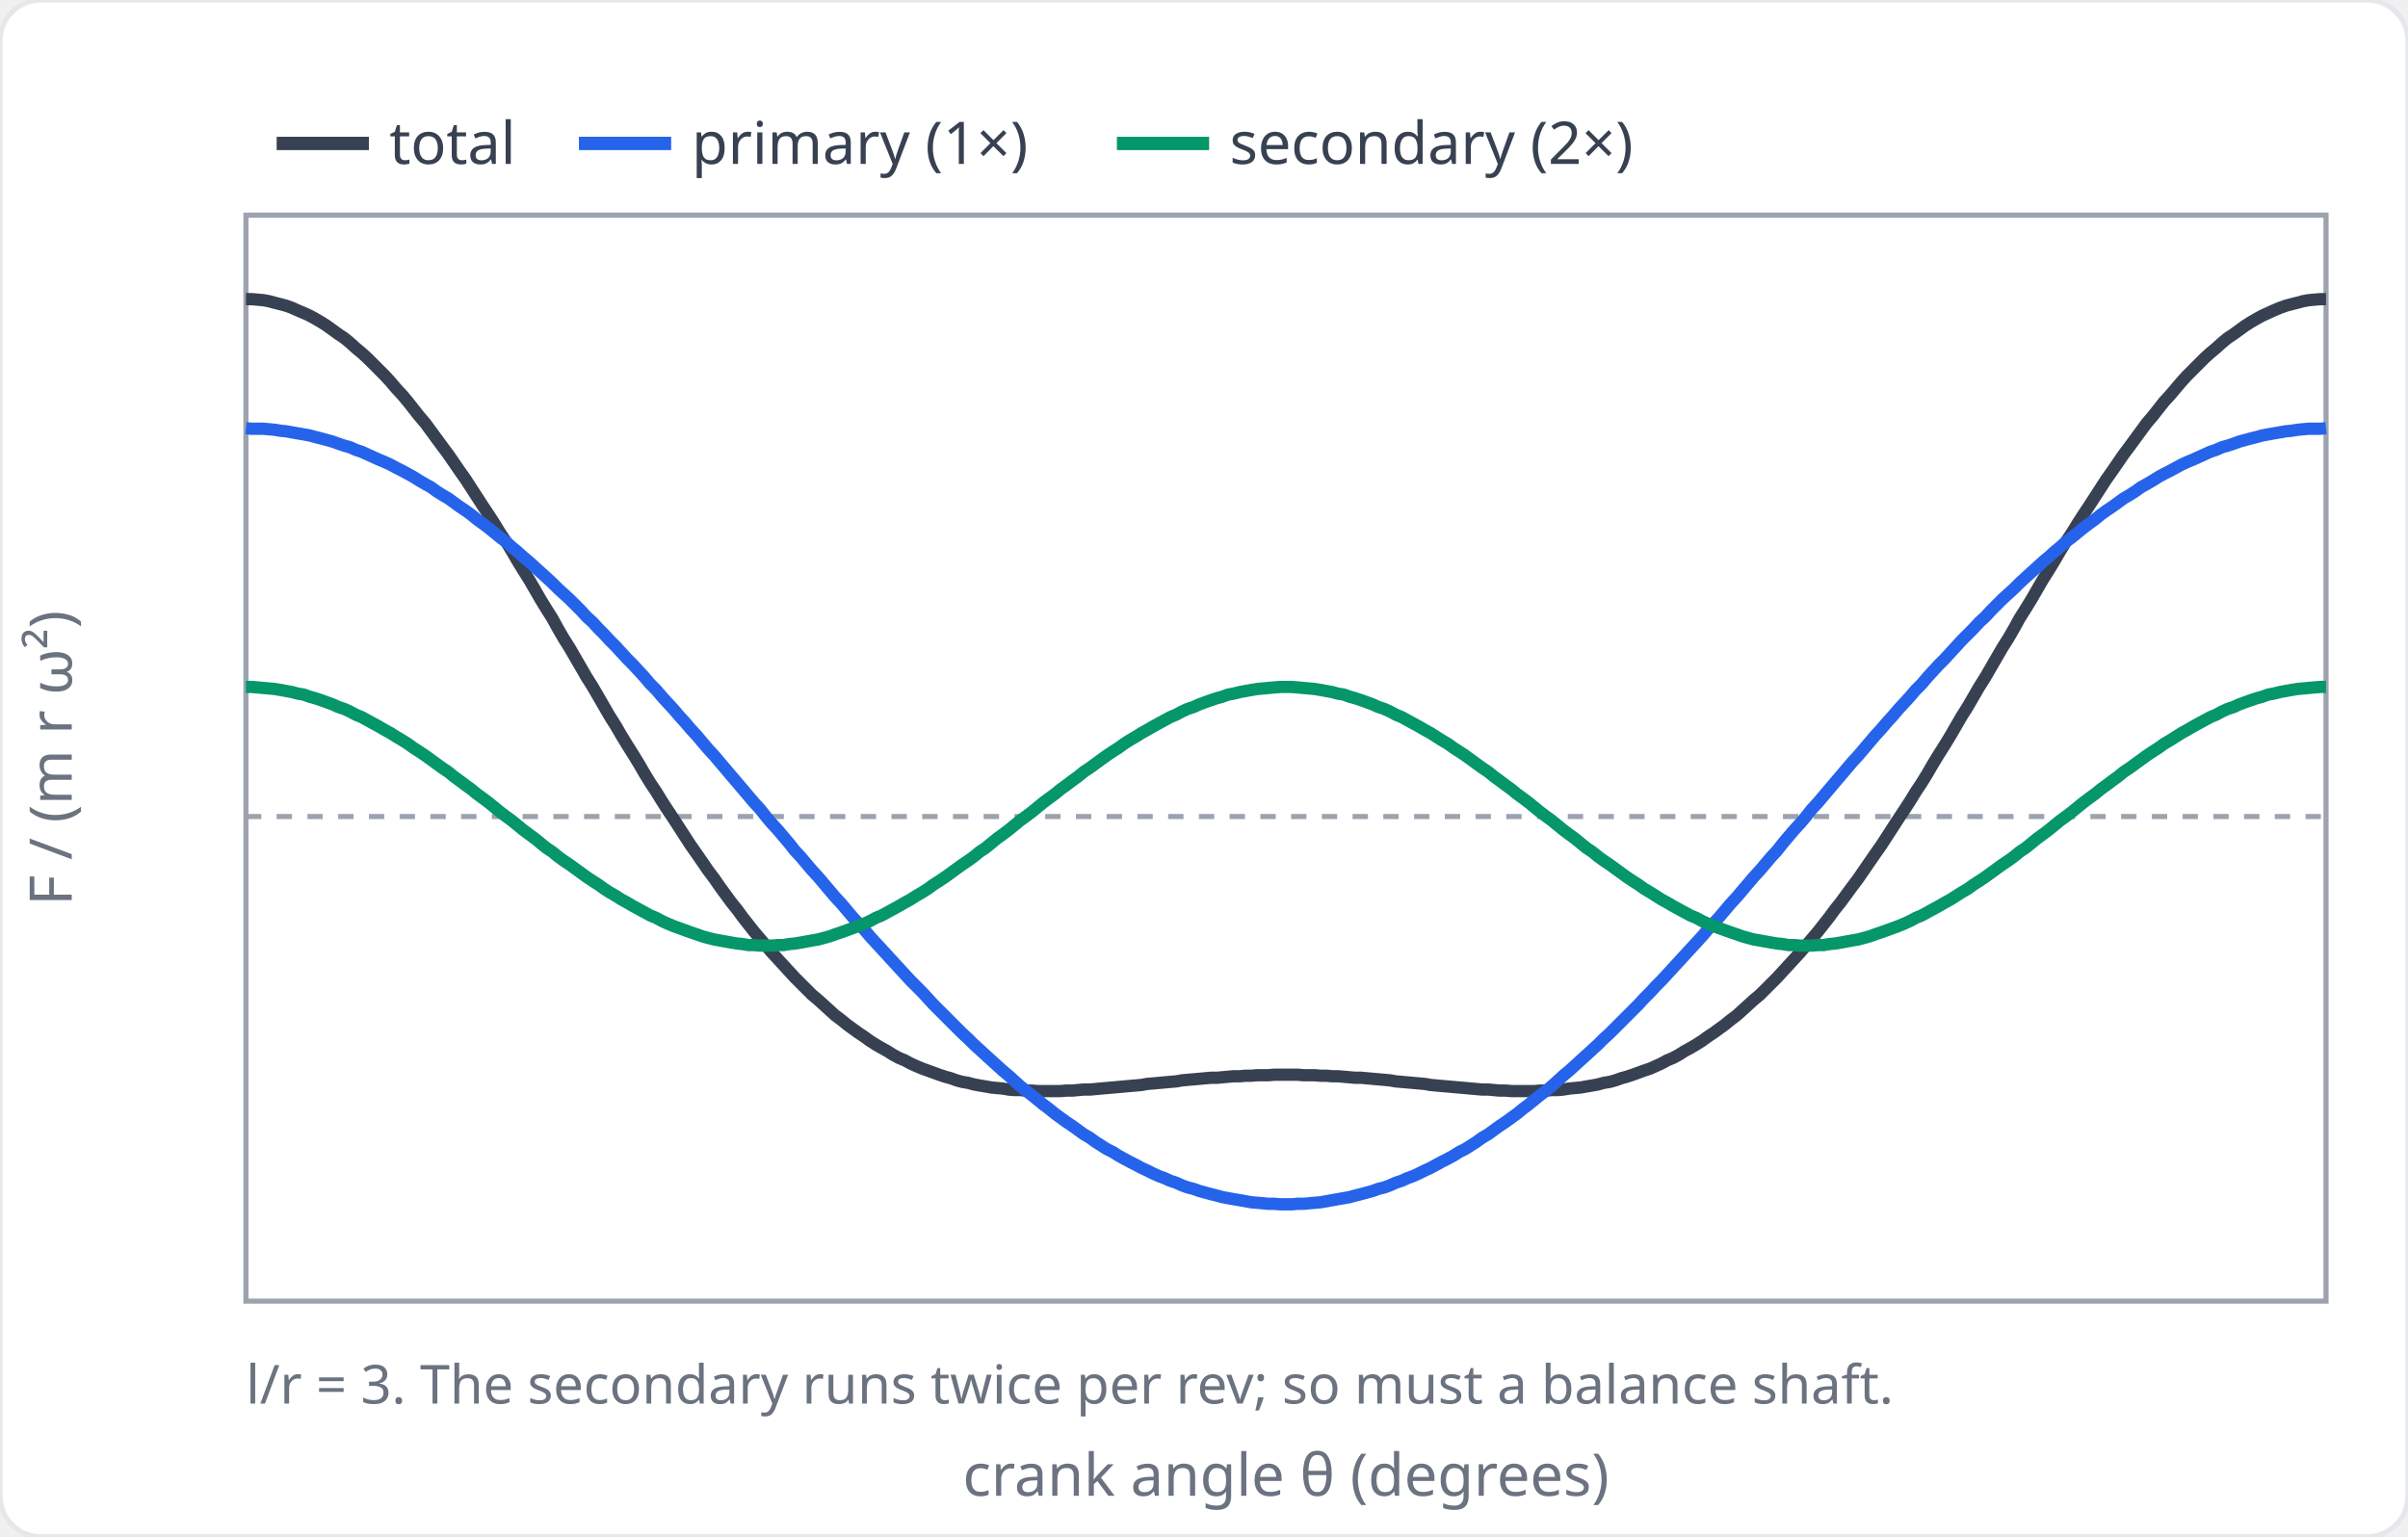
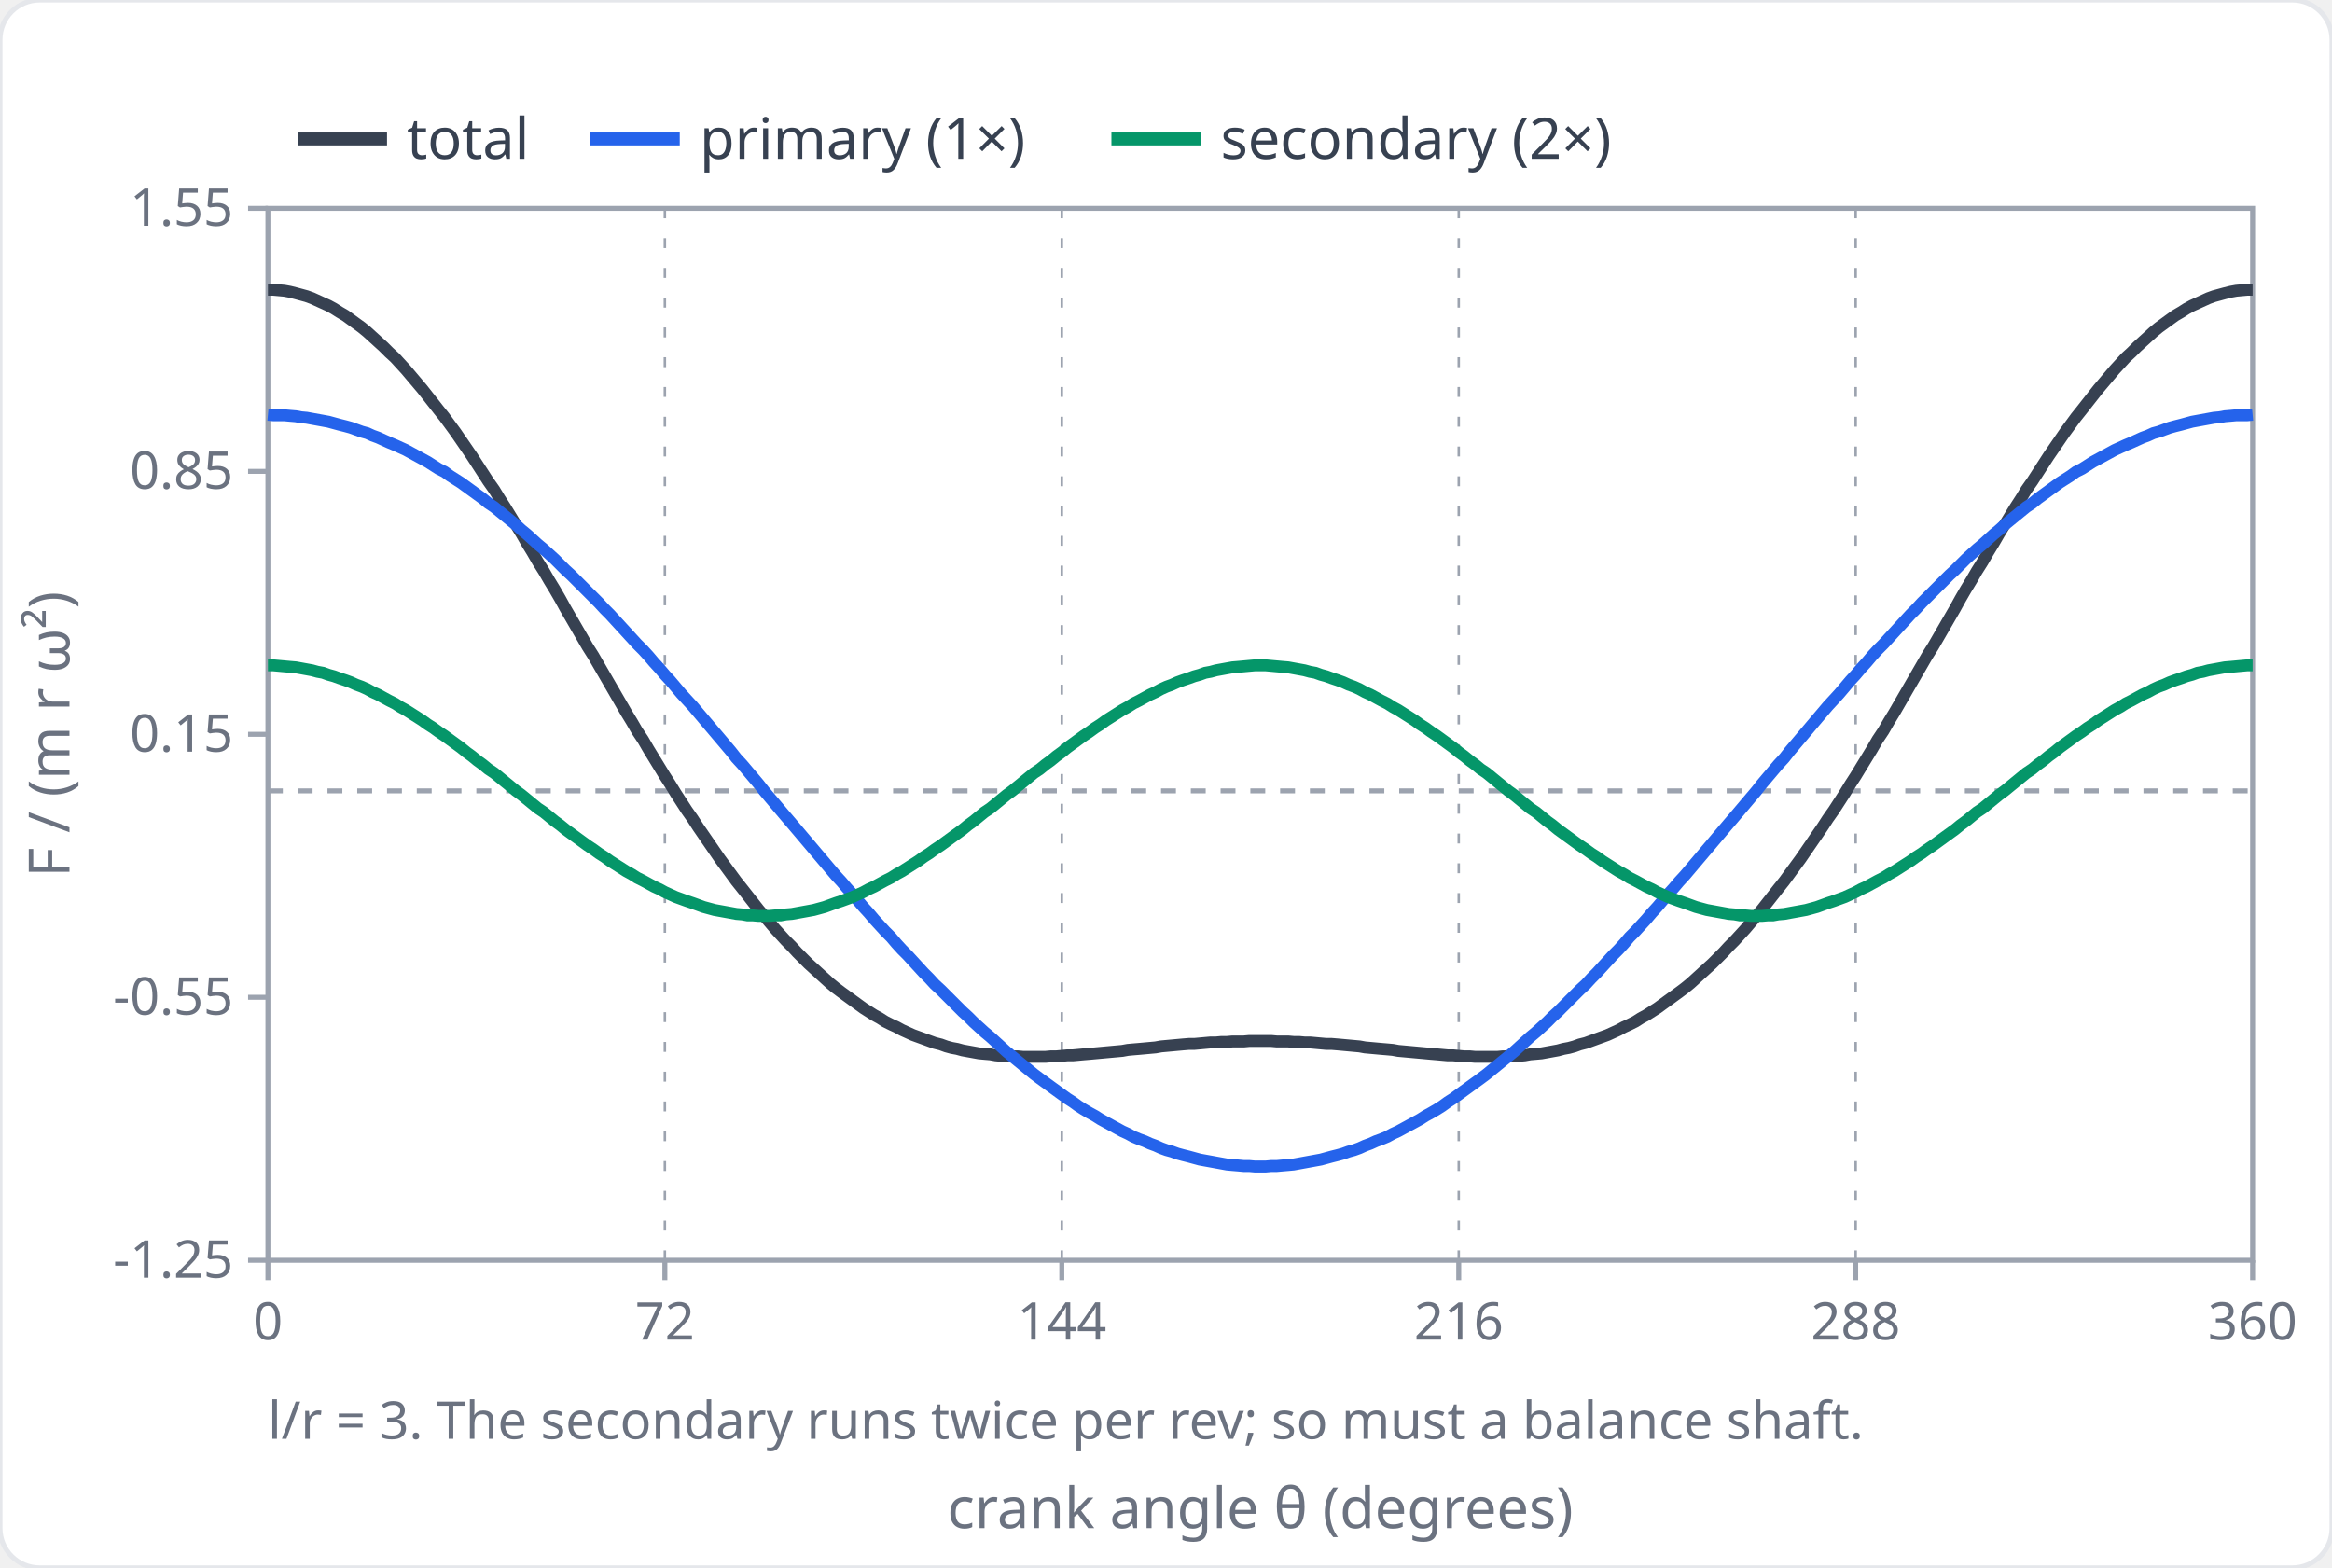
- <svg xmlns="http://www.w3.org/2000/svg" viewBox="0 0 470 300" width="100%" role="img" aria-label="Shaking force against crank angle: the primary component completes one cycle per revolution, the secondary completes two, and their sum peaks higher at top dead centre than at bottom dead centre">
-   <rect data-bg="1" x="0" y="0" width="470" height="300" rx="8" fill="#ffffff" stroke="#e5e7eb" stroke-width="1" />
-   <rect x="48" y="42" width="406" height="212" fill="none" stroke="#9ca3af" stroke-width="1" />
-   <line x1="48" y1="159.4" x2="454" y2="159.4" stroke="#9ca3af" stroke-width="1" stroke-dasharray="3 3" />
-   <polyline points="48.0,58.4 49.1,58.4 50.3,58.5 51.4,58.6 52.5,58.8 53.6,59.1 54.8,59.4 55.9,59.7 57.0,60.1 58.1,60.6 59.3,61.1 60.4,61.6 61.5,62.2 62.7,62.9 63.8,63.6 64.9,64.4 66.0,65.2 67.2,66.0 68.3,66.9 69.4,67.9 70.6,68.9 71.7,69.9 72.8,71.0 73.9,72.1 75.1,73.3 76.2,74.5 77.3,75.8 78.5,77.1 79.6,78.4 80.7,79.8 81.8,81.2 83.0,82.6 84.1,84.1 85.2,85.6 86.3,87.1 87.5,88.7 88.6,90.3 89.7,91.9 90.9,93.6 92.0,95.3 93.1,97.0 94.2,98.7 95.4,100.5 96.5,102.2 97.6,104.0 98.8,105.8 99.9,107.6 101.0,109.5 102.1,111.3 103.3,113.2 104.4,115.1 105.5,117.0 106.6,118.8 107.8,120.7 108.9,122.7 110.0,124.6 111.2,126.5 112.3,128.4 113.4,130.3 114.5,132.2 115.7,134.1 116.8,136.0 117.9,137.9 119.0,139.8 120.2,141.7 121.3,143.6 122.4,145.4 123.6,147.3 124.7,149.1 125.8,151.0 126.9,152.8 128.1,154.6 129.2,156.4 130.3,158.1 131.5,159.9 132.6,161.6 133.7,163.3 134.8,165.0 136.0,166.7 137.1,168.3 138.2,169.9 139.4,171.5 140.5,173.1 141.6,174.6 142.7,176.1 143.9,177.6 145.0,179.1 146.1,180.5 147.2,181.9 148.4,183.3 149.5,184.6 150.6,185.9 151.8,187.2 152.9,188.4 154.0,189.6 155.1,190.8 156.3,192.0 157.4,193.1 158.5,194.2 159.7,195.2 160.8,196.2 161.9,197.2 163.0,198.2 164.2,199.1 165.3,200.0 166.4,200.8 167.5,201.6 168.7,202.4 169.8,203.2 170.9,203.9 172.1,204.6 173.2,205.2 174.3,205.9 175.4,206.5 176.6,207.0 177.7,207.6 178.8,208.1 180.0,208.6 181.1,209.0 182.2,209.4 183.3,209.8 184.5,210.2 185.6,210.5 186.7,210.9 187.8,211.2 189.0,211.4 190.1,211.7 191.2,211.9 192.4,212.1 193.5,212.3 194.6,212.4 195.7,212.5 196.9,212.7 198.0,212.8 199.1,212.8 200.2,212.9 201.4,212.9 202.5,213.0 203.6,213.0 204.8,213.0 205.9,213.0 207.0,213.0 208.1,212.9 209.3,212.9 210.4,212.8 211.5,212.7 212.7,212.7 213.8,212.6 214.9,212.5 216.0,212.4 217.2,212.3 218.3,212.2 219.4,212.1 220.5,212.0 221.7,211.9 222.8,211.8 223.9,211.6 225.1,211.5 226.2,211.4 227.3,211.3 228.4,211.2 229.6,211.1 230.7,210.9 231.8,210.8 233.0,210.7 234.1,210.6 235.2,210.5 236.3,210.4 237.5,210.4 238.6,210.3 239.7,210.2 240.8,210.1 242.0,210.1 243.1,210.0 244.2,210.0 245.4,209.9 246.5,209.9 247.6,209.9 248.7,209.8 249.9,209.8 251.0,209.8 252.1,209.8 253.3,209.8 254.4,209.9 255.5,209.9 256.6,209.9 257.8,210.0 258.9,210.0 260.0,210.1 261.1,210.1 262.3,210.2 263.4,210.3 264.5,210.4 265.7,210.4 266.8,210.5 267.9,210.6 269.0,210.7 270.2,210.8 271.3,210.9 272.4,211.1 273.6,211.2 274.7,211.3 275.8,211.4 276.9,211.5 278.1,211.6 279.2,211.8 280.3,211.9 281.4,212.0 282.6,212.1 283.7,212.2 284.8,212.3 286.0,212.4 287.1,212.5 288.2,212.6 289.3,212.7 290.5,212.7 291.6,212.8 292.7,212.9 293.9,212.9 295.0,213.0 296.1,213.0 297.2,213.0 298.4,213.0 299.5,213.0 300.6,212.9 301.8,212.9 302.9,212.8 304.0,212.8 305.1,212.7 306.3,212.5 307.4,212.4 308.5,212.3 309.6,212.1 310.8,211.9 311.9,211.7 313.0,211.4 314.2,211.2 315.3,210.9 316.4,210.5 317.5,210.2 318.7,209.8 319.8,209.4 320.9,209.0 322.1,208.6 323.2,208.1 324.3,207.6 325.4,207.0 326.6,206.5 327.7,205.9 328.8,205.2 329.9,204.6 331.1,203.9 332.2,203.2 333.3,202.4 334.5,201.6 335.6,200.8 336.7,200.0 337.8,199.1 339.0,198.2 340.1,197.2 341.2,196.2 342.3,195.2 343.5,194.2 344.6,193.1 345.7,192.0 346.9,190.8 348.0,189.6 349.1,188.4 350.2,187.2 351.4,185.9 352.5,184.6 353.6,183.3 354.8,181.9 355.9,180.5 357.0,179.1 358.1,177.6 359.3,176.1 360.4,174.6 361.5,173.1 362.7,171.5 363.8,169.9 364.9,168.3 366.0,166.7 367.2,165.0 368.3,163.3 369.4,161.6 370.5,159.9 371.7,158.1 372.8,156.4 373.9,154.6 375.1,152.8 376.2,151.0 377.3,149.1 378.4,147.3 379.6,145.4 380.7,143.6 381.8,141.7 382.9,139.8 384.1,137.9 385.2,136.0 386.3,134.1 387.5,132.2 388.6,130.3 389.7,128.4 390.8,126.5 392.0,124.6 393.1,122.7 394.2,120.7 395.4,118.8 396.5,117.0 397.6,115.1 398.7,113.2 399.9,111.3 401.0,109.5 402.1,107.6 403.2,105.8 404.4,104.0 405.5,102.2 406.6,100.5 407.8,98.7 408.9,97.0 410.0,95.3 411.1,93.6 412.3,91.9 413.4,90.3 414.5,88.7 415.7,87.1 416.8,85.6 417.9,84.1 419.0,82.6 420.2,81.2 421.3,79.8 422.4,78.4 423.6,77.1 424.7,75.8 425.8,74.5 426.9,73.3 428.1,72.1 429.2,71.0 430.3,69.9 431.4,68.9 432.6,67.9 433.7,66.9 434.8,66.0 436.0,65.2 437.1,64.4 438.2,63.6 439.3,62.9 440.5,62.2 441.6,61.6 442.7,61.1 443.8,60.6 445.0,60.1 446.1,59.7 447.2,59.4 448.4,59.1 449.5,58.8 450.6,58.6 451.7,58.5 452.9,58.4 454.0,58.4" fill="none" stroke="#374151" stroke-width="2.4" />
-   <polyline points="48.0,83.6 49.1,83.7 50.3,83.7 51.4,83.7 52.5,83.8 53.6,83.9 54.8,84.1 55.9,84.2 57.0,84.4 58.1,84.6 59.3,84.8 60.4,85.0 61.5,85.3 62.7,85.6 63.8,85.9 64.9,86.2 66.0,86.6 67.2,87.0 68.3,87.3 69.4,87.8 70.6,88.2 71.7,88.7 72.8,89.2 73.9,89.7 75.1,90.2 76.2,90.7 77.3,91.3 78.5,91.9 79.6,92.5 80.7,93.1 81.8,93.8 83.0,94.5 84.1,95.1 85.2,95.9 86.3,96.6 87.5,97.3 88.6,98.1 89.7,98.9 90.9,99.7 92.0,100.5 93.1,101.4 94.2,102.2 95.4,103.1 96.5,104.0 97.6,104.9 98.8,105.8 99.9,106.8 101.0,107.7 102.1,108.7 103.3,109.7 104.4,110.7 105.5,111.7 106.6,112.7 107.8,113.8 108.9,114.9 110.0,115.9 111.2,117.0 112.3,118.1 113.4,119.2 114.5,120.4 115.7,121.5 116.8,122.7 117.9,123.8 119.0,125.0 120.2,126.2 121.3,127.4 122.4,128.6 123.6,129.8 124.7,131.0 125.8,132.2 126.9,133.5 128.1,134.7 129.2,136.0 130.3,137.2 131.5,138.5 132.6,139.8 133.7,141.0 134.8,142.3 136.0,143.6 137.1,144.9 138.2,146.2 139.4,147.5 140.5,148.8 141.6,150.1 142.7,151.4 143.9,152.8 145.0,154.1 146.1,155.4 147.2,156.7 148.4,158.0 149.5,159.4 150.6,160.7 151.8,162.0 152.9,163.3 154.0,164.6 155.1,166.0 156.3,167.3 157.4,168.6 158.5,169.9 159.7,171.2 160.8,172.5 161.9,173.8 163.0,175.1 164.2,176.4 165.3,177.7 166.4,179.0 167.5,180.2 168.7,181.5 169.8,182.8 170.9,184.0 172.1,185.3 173.2,186.5 174.3,187.7 175.4,188.9 176.6,190.2 177.7,191.4 178.8,192.5 180.0,193.7 181.1,194.9 182.2,196.1 183.3,197.2 184.5,198.4 185.6,199.5 186.7,200.6 187.8,201.7 189.0,202.8 190.1,203.9 191.2,204.9 192.4,206.0 193.5,207.0 194.6,208.0 195.7,209.0 196.9,210.0 198.0,211.0 199.1,212.0 200.2,212.9 201.4,213.8 202.5,214.7 203.6,215.6 204.8,216.5 205.9,217.4 207.0,218.2 208.1,219.0 209.3,219.8 210.4,220.6 211.5,221.4 212.7,222.1 213.8,222.9 214.9,223.6 216.0,224.3 217.2,224.9 218.3,225.6 219.4,226.2 220.5,226.8 221.7,227.4 222.8,228.0 223.9,228.5 225.1,229.1 226.2,229.6 227.3,230.0 228.4,230.5 229.6,230.9 230.7,231.4 231.8,231.8 233.0,232.1 234.1,232.5 235.2,232.8 236.3,233.1 237.5,233.4 238.6,233.7 239.7,233.9 240.8,234.1 242.0,234.3 243.1,234.5 244.2,234.7 245.4,234.8 246.5,234.9 247.6,235.0 248.7,235.0 249.9,235.1 251.0,235.1 252.1,235.1 253.3,235.0 254.4,235.0 255.5,234.9 256.6,234.8 257.8,234.7 258.9,234.5 260.0,234.3 261.1,234.1 262.3,233.9 263.4,233.7 264.5,233.4 265.7,233.1 266.8,232.8 267.9,232.5 269.0,232.1 270.2,231.8 271.3,231.4 272.4,230.9 273.6,230.5 274.7,230.0 275.8,229.6 276.9,229.1 278.1,228.5 279.2,228.0 280.3,227.4 281.4,226.8 282.6,226.2 283.7,225.6 284.8,224.9 286.0,224.3 287.1,223.6 288.2,222.9 289.3,222.1 290.5,221.4 291.6,220.6 292.7,219.8 293.9,219.0 295.0,218.2 296.1,217.4 297.2,216.5 298.4,215.6 299.5,214.7 300.6,213.8 301.8,212.9 302.9,212.0 304.0,211.0 305.1,210.0 306.3,209.0 307.4,208.0 308.5,207.0 309.6,206.0 310.8,204.9 311.9,203.9 313.0,202.8 314.2,201.7 315.3,200.6 316.4,199.5 317.5,198.4 318.7,197.2 319.8,196.1 320.9,194.9 322.1,193.7 323.2,192.5 324.3,191.4 325.4,190.2 326.6,188.9 327.7,187.7 328.8,186.5 329.9,185.3 331.1,184.0 332.2,182.8 333.3,181.5 334.5,180.2 335.6,179.0 336.7,177.7 337.8,176.4 339.0,175.1 340.1,173.8 341.2,172.5 342.3,171.2 343.5,169.9 344.6,168.6 345.7,167.3 346.9,166.0 348.0,164.6 349.1,163.3 350.2,162.0 351.4,160.7 352.5,159.4 353.6,158.0 354.8,156.7 355.9,155.4 357.0,154.1 358.1,152.8 359.3,151.4 360.4,150.1 361.5,148.8 362.7,147.5 363.8,146.2 364.9,144.9 366.0,143.6 367.2,142.3 368.3,141.0 369.4,139.8 370.5,138.5 371.7,137.2 372.8,136.0 373.9,134.7 375.1,133.5 376.2,132.2 377.3,131.0 378.4,129.8 379.6,128.6 380.7,127.4 381.8,126.2 382.9,125.0 384.1,123.8 385.2,122.7 386.3,121.5 387.5,120.4 388.6,119.2 389.7,118.1 390.8,117.0 392.0,115.9 393.1,114.9 394.2,113.8 395.4,112.7 396.5,111.7 397.6,110.7 398.7,109.7 399.9,108.7 401.0,107.7 402.1,106.8 403.2,105.8 404.4,104.9 405.5,104.0 406.6,103.1 407.8,102.2 408.9,101.4 410.0,100.5 411.1,99.7 412.3,98.9 413.4,98.1 414.5,97.3 415.7,96.6 416.8,95.9 417.9,95.1 419.0,94.5 420.2,93.8 421.3,93.1 422.4,92.5 423.6,91.9 424.7,91.3 425.8,90.7 426.9,90.2 428.1,89.7 429.2,89.2 430.3,88.7 431.4,88.2 432.6,87.8 433.7,87.3 434.8,87.0 436.0,86.6 437.1,86.2 438.2,85.9 439.3,85.6 440.5,85.3 441.6,85.0 442.7,84.8 443.8,84.6 445.0,84.4 446.1,84.2 447.2,84.1 448.4,83.9 449.5,83.8 450.6,83.7 451.7,83.7 452.9,83.7 454.0,83.6" fill="none" stroke="#2563eb" stroke-width="2.4" />
-   <polyline points="48.0,134.1 49.1,134.1 50.3,134.2 51.4,134.3 52.5,134.4 53.6,134.5 54.8,134.7 55.9,134.9 57.0,135.1 58.1,135.4 59.3,135.6 60.4,136.0 61.5,136.3 62.7,136.7 63.8,137.1 64.9,137.5 66.0,138.0 67.2,138.4 68.3,138.9 69.4,139.5 70.6,140.0 71.7,140.6 72.8,141.2 73.9,141.8 75.1,142.5 76.2,143.1 77.3,143.8 78.5,144.5 79.6,145.2 80.7,146.0 81.8,146.7 83.0,147.5 84.1,148.3 85.2,149.1 86.3,149.9 87.5,150.7 88.6,151.6 89.7,152.4 90.9,153.3 92.0,154.1 93.1,155.0 94.2,155.8 95.4,156.7 96.5,157.6 97.6,158.5 98.8,159.4 99.9,160.2 101.0,161.1 102.1,162.0 103.3,162.9 104.4,163.7 105.5,164.6 106.6,165.5 107.8,166.3 108.9,167.2 110.0,168.0 111.2,168.8 112.3,169.6 113.4,170.4 114.5,171.2 115.7,172.0 116.8,172.7 117.9,173.5 119.0,174.2 120.2,174.9 121.3,175.6 122.4,176.2 123.6,176.9 124.7,177.5 125.8,178.1 126.9,178.7 128.1,179.2 129.2,179.8 130.3,180.3 131.5,180.8 132.6,181.2 133.7,181.6 134.8,182.0 136.0,182.4 137.1,182.8 138.2,183.1 139.4,183.4 140.5,183.6 141.6,183.8 142.7,184.0 143.9,184.2 145.0,184.3 146.1,184.5 147.2,184.5 148.4,184.6 149.5,184.6 150.6,184.6 151.8,184.5 152.9,184.5 154.0,184.3 155.1,184.2 156.3,184.0 157.4,183.8 158.5,183.6 159.7,183.4 160.8,183.1 161.9,182.8 163.0,182.4 164.2,182.0 165.3,181.6 166.4,181.2 167.5,180.8 168.7,180.3 169.8,179.8 170.9,179.2 172.1,178.7 173.2,178.1 174.3,177.5 175.4,176.9 176.6,176.2 177.7,175.6 178.8,174.9 180.0,174.2 181.1,173.5 182.2,172.7 183.3,172.0 184.5,171.2 185.6,170.4 186.7,169.6 187.8,168.8 189.0,168.0 190.1,167.2 191.2,166.3 192.4,165.5 193.5,164.6 194.6,163.7 195.7,162.9 196.9,162.0 198.0,161.1 199.1,160.2 200.2,159.4 201.4,158.5 202.5,157.6 203.6,156.7 204.8,155.8 205.9,155.0 207.0,154.1 208.1,153.3 209.3,152.4 210.4,151.6 211.5,150.7 212.7,149.9 213.8,149.1 214.9,148.3 216.0,147.5 217.2,146.7 218.3,146.0 219.4,145.2 220.5,144.5 221.7,143.8 222.8,143.1 223.9,142.5 225.1,141.8 226.2,141.2 227.3,140.6 228.4,140.0 229.6,139.5 230.7,138.9 231.8,138.4 233.0,138.0 234.1,137.5 235.2,137.1 236.3,136.7 237.5,136.3 238.6,136.0 239.7,135.6 240.8,135.4 242.0,135.1 243.1,134.9 244.2,134.7 245.4,134.5 246.5,134.4 247.6,134.3 248.7,134.2 249.9,134.1 251.0,134.1 252.1,134.1 253.3,134.2 254.4,134.3 255.5,134.4 256.6,134.5 257.8,134.7 258.9,134.9 260.0,135.1 261.1,135.4 262.3,135.6 263.4,136.0 264.5,136.3 265.7,136.7 266.8,137.1 267.9,137.5 269.0,138.0 270.2,138.4 271.3,138.9 272.4,139.5 273.6,140.0 274.7,140.6 275.8,141.2 276.9,141.8 278.1,142.5 279.2,143.1 280.3,143.8 281.4,144.5 282.6,145.2 283.7,146.0 284.8,146.7 286.0,147.5 287.1,148.3 288.2,149.1 289.3,149.9 290.5,150.7 291.6,151.6 292.7,152.4 293.9,153.3 295.0,154.1 296.1,155.0 297.2,155.8 298.4,156.7 299.5,157.6 300.6,158.5 301.8,159.4 302.9,160.2 304.0,161.1 305.1,162.0 306.3,162.9 307.4,163.7 308.5,164.6 309.6,165.5 310.8,166.3 311.9,167.2 313.0,168.0 314.2,168.8 315.3,169.6 316.4,170.4 317.5,171.2 318.7,172.0 319.8,172.7 320.9,173.5 322.1,174.2 323.2,174.9 324.3,175.6 325.4,176.2 326.6,176.9 327.7,177.5 328.8,178.1 329.9,178.7 331.1,179.2 332.2,179.8 333.3,180.3 334.5,180.8 335.6,181.2 336.7,181.6 337.8,182.0 339.0,182.4 340.1,182.8 341.2,183.1 342.3,183.4 343.5,183.6 344.6,183.8 345.7,184.0 346.9,184.2 348.0,184.3 349.1,184.5 350.2,184.5 351.4,184.6 352.5,184.6 353.6,184.6 354.8,184.5 355.9,184.5 357.0,184.3 358.1,184.2 359.3,184.0 360.4,183.8 361.5,183.6 362.7,183.4 363.8,183.1 364.9,182.8 366.0,182.4 367.2,182.0 368.3,181.6 369.4,181.2 370.5,180.8 371.7,180.3 372.8,179.8 373.9,179.2 375.1,178.7 376.2,178.1 377.3,177.5 378.4,176.9 379.6,176.2 380.7,175.6 381.8,174.9 382.9,174.2 384.1,173.5 385.2,172.7 386.3,172.0 387.5,171.2 388.6,170.4 389.7,169.6 390.8,168.8 392.0,168.0 393.1,167.2 394.2,166.3 395.4,165.5 396.5,164.6 397.6,163.7 398.7,162.9 399.9,162.0 401.0,161.1 402.1,160.2 403.2,159.4 404.4,158.5 405.5,157.6 406.6,156.7 407.8,155.8 408.9,155.0 410.0,154.1 411.1,153.3 412.3,152.4 413.4,151.6 414.5,150.7 415.7,149.9 416.8,149.1 417.9,148.3 419.0,147.5 420.2,146.7 421.3,146.0 422.4,145.2 423.6,144.5 424.7,143.8 425.8,143.1 426.9,142.5 428.1,141.8 429.2,141.2 430.3,140.6 431.4,140.0 432.6,139.5 433.7,138.9 434.8,138.4 436.0,138.0 437.1,137.5 438.2,137.1 439.3,136.7 440.5,136.3 441.6,136.0 442.7,135.6 443.8,135.4 445.0,135.1 446.1,134.9 447.2,134.7 448.4,134.5 449.5,134.4 450.6,134.3 451.7,134.2 452.9,134.1 454.0,134.1" fill="none" stroke="#059669" stroke-width="2.4" />
-   <line x1="54" y1="28" x2="72" y2="28" stroke="#374151" stroke-width="2.6" />
-   <text x="76" y="32" fill="#374151" font-size="11.5" font-family="sans-serif">total</text>
-   <line x1="113" y1="28" x2="131" y2="28" stroke="#2563eb" stroke-width="2.6" />
-   <text x="135" y="32" fill="#374151" font-size="11.5" font-family="sans-serif">primary (1×)</text>
-   <line x1="218" y1="28" x2="236" y2="28" stroke="#059669" stroke-width="2.6" />
-   <text x="240" y="32" fill="#374151" font-size="11.5" font-family="sans-serif">secondary (2×)</text>
-   <text x="251" y="292" fill="#6b7280" font-size="11.5" font-family="sans-serif" text-anchor="middle">crank angle θ (degrees)</text>
+ <svg xmlns="http://www.w3.org/2000/svg" viewBox="0 0 470 316" width="100%" role="img" aria-label="Shaking force against crank angle: the primary component completes one cycle per revolution, the secondary completes two, and their sum peaks higher at top dead centre than at bottom dead centre">
+   <rect data-bg="1" x="0" y="0" width="470" height="316" rx="8" fill="#ffffff" stroke="#e5e7eb" stroke-width="1" />
+   <rect x="54" y="42" width="400" height="212" fill="none" stroke="#9ca3af" stroke-width="1" />
+   <line x1="54.0" y1="254" x2="54.0" y2="258" stroke="#9ca3af" stroke-width="1" />
+   <text x="54.0" y="270" fill="#6b7280" font-size="10.5" font-family="sans-serif" text-anchor="middle">0</text>
+   <line x1="134.0" y1="254" x2="134.0" y2="258" stroke="#9ca3af" stroke-width="1" />
+   <line x1="134.0" y1="42" x2="134.0" y2="254" stroke="#9ca3af" stroke-width="0.5" stroke-dasharray="2 4" />
+   <text x="134.0" y="270" fill="#6b7280" font-size="10.5" font-family="sans-serif" text-anchor="middle">72</text>
+   <line x1="214.0" y1="254" x2="214.0" y2="258" stroke="#9ca3af" stroke-width="1" />
+   <line x1="214.0" y1="42" x2="214.0" y2="254" stroke="#9ca3af" stroke-width="0.5" stroke-dasharray="2 4" />
+   <text x="214.0" y="270" fill="#6b7280" font-size="10.5" font-family="sans-serif" text-anchor="middle">144</text>
+   <line x1="294.0" y1="254" x2="294.0" y2="258" stroke="#9ca3af" stroke-width="1" />
+   <line x1="294.0" y1="42" x2="294.0" y2="254" stroke="#9ca3af" stroke-width="0.5" stroke-dasharray="2 4" />
+   <text x="294.0" y="270" fill="#6b7280" font-size="10.5" font-family="sans-serif" text-anchor="middle">216</text>
+   <line x1="374.0" y1="254" x2="374.0" y2="258" stroke="#9ca3af" stroke-width="1" />
+   <line x1="374.0" y1="42" x2="374.0" y2="254" stroke="#9ca3af" stroke-width="0.5" stroke-dasharray="2 4" />
+   <text x="374.0" y="270" fill="#6b7280" font-size="10.5" font-family="sans-serif" text-anchor="middle">288</text>
+   <line x1="454.0" y1="254" x2="454.0" y2="258" stroke="#9ca3af" stroke-width="1" />
+   <line x1="454.0" y1="42" x2="454.0" y2="254" stroke="#9ca3af" stroke-width="0.5" stroke-dasharray="2 4" />
+   <text x="454.0" y="270" fill="#6b7280" font-size="10.5" font-family="sans-serif" text-anchor="middle">360</text>
+   <line x1="50" y1="254.0" x2="54" y2="254.0" stroke="#9ca3af" stroke-width="1" />
+   <text x="47" y="257.5" fill="#6b7280" font-size="10.5" font-family="sans-serif" text-anchor="end">-1.25</text>
+   <line x1="50" y1="201.0" x2="54" y2="201.0" stroke="#9ca3af" stroke-width="1" />
+   <text x="47" y="204.5" fill="#6b7280" font-size="10.5" font-family="sans-serif" text-anchor="end">-0.55</text>
+   <line x1="50" y1="148.0" x2="54" y2="148.0" stroke="#9ca3af" stroke-width="1" />
+   <text x="47" y="151.5" fill="#6b7280" font-size="10.5" font-family="sans-serif" text-anchor="end">0.15</text>
+   <line x1="50" y1="95.0" x2="54" y2="95.0" stroke="#9ca3af" stroke-width="1" />
+   <text x="47" y="98.5" fill="#6b7280" font-size="10.5" font-family="sans-serif" text-anchor="end">0.85</text>
+   <line x1="50" y1="42.0" x2="54" y2="42.0" stroke="#9ca3af" stroke-width="1" />
+   <text x="47" y="45.5" fill="#6b7280" font-size="10.5" font-family="sans-serif" text-anchor="end">1.55</text>
+   <line x1="54" y1="159.4" x2="454" y2="159.4" stroke="#9ca3af" stroke-width="1" stroke-dasharray="3 3" />
+   <polyline points="54.0,58.4 55.1,58.4 56.2,58.5 57.3,58.6 58.4,58.8 59.6,59.1 60.7,59.4 61.8,59.7 62.9,60.1 64.0,60.6 65.1,61.1 66.2,61.6 67.3,62.2 68.4,62.9 69.6,63.6 70.7,64.4 71.8,65.2 72.9,66.0 74.0,66.9 75.1,67.9 76.2,68.9 77.3,69.9 78.4,71.0 79.6,72.1 80.7,73.3 81.8,74.5 82.9,75.8 84.0,77.1 85.1,78.4 86.2,79.8 87.3,81.2 88.4,82.6 89.6,84.1 90.7,85.6 91.8,87.1 92.9,88.7 94.0,90.3 95.1,91.9 96.2,93.6 97.3,95.3 98.4,97.0 99.6,98.7 100.7,100.5 101.8,102.2 102.9,104.0 104.0,105.8 105.1,107.6 106.2,109.5 107.3,111.3 108.4,113.2 109.6,115.1 110.7,117.0 111.8,118.8 112.9,120.7 114.0,122.7 115.1,124.6 116.2,126.5 117.3,128.4 118.4,130.3 119.6,132.2 120.7,134.1 121.8,136.0 122.9,137.9 124.0,139.8 125.1,141.7 126.2,143.6 127.3,145.4 128.4,147.3 129.6,149.1 130.7,151.0 131.8,152.8 132.9,154.6 134.0,156.4 135.1,158.1 136.2,159.9 137.3,161.6 138.4,163.3 139.6,165.0 140.7,166.7 141.8,168.3 142.9,169.9 144.0,171.5 145.1,173.1 146.2,174.6 147.3,176.1 148.4,177.6 149.6,179.1 150.7,180.5 151.8,181.9 152.9,183.3 154.0,184.6 155.1,185.9 156.2,187.2 157.3,188.4 158.4,189.6 159.6,190.8 160.7,192.0 161.8,193.1 162.9,194.2 164.0,195.2 165.1,196.2 166.2,197.2 167.3,198.2 168.4,199.1 169.6,200.0 170.7,200.8 171.8,201.6 172.9,202.4 174.0,203.2 175.1,203.9 176.2,204.6 177.3,205.2 178.4,205.9 179.6,206.5 180.7,207.0 181.8,207.6 182.9,208.1 184.0,208.6 185.1,209.0 186.2,209.4 187.3,209.8 188.4,210.2 189.6,210.5 190.7,210.9 191.8,211.2 192.9,211.4 194.0,211.7 195.1,211.9 196.2,212.1 197.3,212.3 198.4,212.4 199.6,212.5 200.7,212.7 201.8,212.8 202.9,212.8 204.0,212.9 205.1,212.9 206.2,213.0 207.3,213.0 208.4,213.0 209.6,213.0 210.7,213.0 211.8,212.9 212.9,212.9 214.0,212.8 215.1,212.7 216.2,212.7 217.3,212.6 218.4,212.5 219.6,212.4 220.7,212.3 221.8,212.2 222.9,212.1 224.0,212.0 225.1,211.9 226.2,211.8 227.3,211.6 228.4,211.5 229.6,211.4 230.7,211.3 231.8,211.2 232.9,211.1 234.0,210.9 235.1,210.8 236.2,210.7 237.3,210.6 238.4,210.5 239.6,210.4 240.7,210.4 241.8,210.3 242.9,210.2 244.0,210.1 245.1,210.1 246.2,210.0 247.3,210.0 248.4,209.9 249.6,209.9 250.7,209.9 251.8,209.8 252.9,209.8 254.0,209.8 255.1,209.8 256.2,209.8 257.3,209.9 258.4,209.9 259.6,209.9 260.7,210.0 261.8,210.0 262.9,210.1 264.0,210.1 265.1,210.2 266.2,210.3 267.3,210.4 268.4,210.4 269.6,210.5 270.7,210.6 271.8,210.7 272.9,210.8 274.0,210.9 275.1,211.1 276.2,211.2 277.3,211.3 278.4,211.4 279.6,211.5 280.7,211.6 281.8,211.8 282.9,211.9 284.0,212.0 285.1,212.1 286.2,212.2 287.3,212.3 288.4,212.4 289.6,212.5 290.7,212.6 291.8,212.7 292.9,212.7 294.0,212.8 295.1,212.9 296.2,212.9 297.3,213.0 298.4,213.0 299.6,213.0 300.7,213.0 301.8,213.0 302.9,212.9 304.0,212.9 305.1,212.8 306.2,212.8 307.3,212.7 308.4,212.5 309.6,212.4 310.7,212.3 311.8,212.1 312.9,211.9 314.0,211.7 315.1,211.4 316.2,211.2 317.3,210.9 318.4,210.5 319.6,210.2 320.7,209.8 321.8,209.4 322.9,209.0 324.0,208.6 325.1,208.1 326.2,207.6 327.3,207.0 328.4,206.5 329.6,205.9 330.7,205.2 331.8,204.6 332.9,203.9 334.0,203.2 335.1,202.4 336.2,201.6 337.3,200.8 338.4,200.0 339.6,199.1 340.7,198.2 341.8,197.2 342.9,196.2 344.0,195.2 345.1,194.2 346.2,193.1 347.3,192.0 348.4,190.8 349.6,189.6 350.7,188.4 351.8,187.2 352.9,185.9 354.0,184.6 355.1,183.3 356.2,181.9 357.3,180.5 358.4,179.1 359.6,177.6 360.7,176.1 361.8,174.6 362.9,173.1 364.0,171.5 365.1,169.9 366.2,168.3 367.3,166.7 368.4,165.0 369.6,163.3 370.7,161.6 371.8,159.9 372.9,158.1 374.0,156.4 375.1,154.6 376.2,152.8 377.3,151.0 378.4,149.1 379.6,147.3 380.7,145.4 381.8,143.6 382.9,141.7 384.0,139.8 385.1,137.9 386.2,136.0 387.3,134.1 388.4,132.2 389.6,130.3 390.7,128.4 391.8,126.5 392.9,124.6 394.0,122.7 395.1,120.7 396.2,118.8 397.3,117.0 398.4,115.1 399.6,113.2 400.7,111.3 401.8,109.5 402.9,107.6 404.0,105.8 405.1,104.0 406.2,102.2 407.3,100.5 408.4,98.7 409.6,97.0 410.7,95.3 411.8,93.6 412.9,91.9 414.0,90.3 415.1,88.7 416.2,87.1 417.3,85.6 418.4,84.1 419.6,82.6 420.7,81.2 421.8,79.8 422.9,78.4 424.0,77.1 425.1,75.8 426.2,74.5 427.3,73.3 428.4,72.1 429.6,71.0 430.7,69.9 431.8,68.9 432.9,67.9 434.0,66.9 435.1,66.0 436.2,65.2 437.3,64.4 438.4,63.6 439.6,62.9 440.7,62.2 441.8,61.6 442.9,61.1 444.0,60.6 445.1,60.1 446.2,59.7 447.3,59.4 448.4,59.1 449.6,58.8 450.7,58.6 451.8,58.5 452.9,58.4 454.0,58.4" fill="none" stroke="#374151" stroke-width="2.4" />
+   <polyline points="54.0,83.6 55.1,83.7 56.2,83.7 57.3,83.7 58.4,83.8 59.6,83.9 60.7,84.1 61.8,84.2 62.9,84.4 64.0,84.6 65.1,84.8 66.2,85.0 67.3,85.3 68.4,85.6 69.6,85.9 70.7,86.2 71.8,86.6 72.9,87.0 74.0,87.3 75.1,87.8 76.2,88.2 77.3,88.7 78.4,89.2 79.6,89.7 80.7,90.2 81.8,90.7 82.9,91.3 84.0,91.9 85.1,92.5 86.2,93.1 87.3,93.8 88.4,94.5 89.6,95.1 90.7,95.9 91.8,96.6 92.9,97.3 94.0,98.1 95.1,98.9 96.2,99.7 97.3,100.5 98.4,101.4 99.6,102.2 100.7,103.1 101.8,104.0 102.9,104.9 104.0,105.8 105.1,106.8 106.2,107.7 107.3,108.7 108.4,109.7 109.6,110.7 110.7,111.7 111.8,112.7 112.9,113.8 114.0,114.9 115.1,115.9 116.2,117.0 117.3,118.1 118.4,119.2 119.6,120.4 120.7,121.5 121.8,122.7 122.9,123.8 124.0,125.0 125.1,126.2 126.2,127.4 127.3,128.6 128.4,129.8 129.6,131.0 130.7,132.2 131.8,133.5 132.9,134.7 134.0,136.0 135.1,137.2 136.2,138.5 137.3,139.8 138.4,141.0 139.6,142.3 140.7,143.6 141.8,144.9 142.9,146.2 144.0,147.5 145.1,148.8 146.2,150.1 147.3,151.4 148.4,152.8 149.6,154.1 150.7,155.4 151.8,156.7 152.9,158.0 154.0,159.4 155.1,160.7 156.2,162.0 157.3,163.3 158.4,164.6 159.6,166.0 160.7,167.3 161.8,168.6 162.9,169.9 164.0,171.2 165.1,172.5 166.2,173.8 167.3,175.1 168.4,176.4 169.6,177.7 170.7,179.0 171.8,180.2 172.9,181.5 174.0,182.8 175.1,184.0 176.2,185.3 177.3,186.5 178.4,187.7 179.6,188.9 180.7,190.2 181.8,191.4 182.9,192.5 184.0,193.7 185.1,194.9 186.2,196.1 187.3,197.2 188.4,198.4 189.6,199.5 190.7,200.6 191.8,201.7 192.9,202.8 194.0,203.9 195.1,204.9 196.2,206.0 197.3,207.0 198.4,208.0 199.6,209.0 200.7,210.0 201.8,211.0 202.9,212.0 204.0,212.9 205.1,213.8 206.2,214.7 207.3,215.6 208.4,216.5 209.6,217.4 210.7,218.2 211.8,219.0 212.9,219.8 214.0,220.6 215.1,221.4 216.2,222.1 217.3,222.9 218.4,223.6 219.6,224.3 220.7,224.9 221.8,225.6 222.9,226.2 224.0,226.8 225.1,227.4 226.2,228.0 227.3,228.5 228.4,229.1 229.6,229.6 230.7,230.0 231.8,230.5 232.9,230.9 234.0,231.4 235.1,231.8 236.2,232.1 237.3,232.5 238.4,232.8 239.6,233.1 240.7,233.4 241.8,233.7 242.9,233.9 244.0,234.1 245.1,234.3 246.2,234.5 247.3,234.7 248.4,234.8 249.6,234.9 250.7,235.0 251.8,235.0 252.9,235.1 254.0,235.1 255.1,235.1 256.2,235.0 257.3,235.0 258.4,234.9 259.6,234.8 260.7,234.7 261.8,234.5 262.9,234.3 264.0,234.1 265.1,233.9 266.2,233.7 267.3,233.4 268.4,233.1 269.6,232.8 270.7,232.5 271.8,232.1 272.9,231.8 274.0,231.4 275.1,230.9 276.2,230.5 277.3,230.0 278.4,229.6 279.6,229.1 280.7,228.5 281.8,228.0 282.9,227.4 284.0,226.8 285.1,226.2 286.2,225.6 287.3,224.9 288.4,224.3 289.6,223.6 290.7,222.9 291.8,222.1 292.9,221.4 294.0,220.6 295.1,219.8 296.2,219.0 297.3,218.2 298.4,217.4 299.6,216.5 300.7,215.6 301.8,214.7 302.9,213.8 304.0,212.9 305.1,212.0 306.2,211.0 307.3,210.0 308.4,209.0 309.6,208.0 310.7,207.0 311.8,206.0 312.9,204.9 314.0,203.9 315.1,202.8 316.2,201.7 317.3,200.6 318.4,199.5 319.6,198.4 320.7,197.2 321.8,196.1 322.9,194.9 324.0,193.7 325.1,192.5 326.2,191.4 327.3,190.2 328.4,188.9 329.6,187.7 330.7,186.5 331.8,185.3 332.9,184.0 334.0,182.8 335.1,181.5 336.2,180.2 337.3,179.0 338.4,177.7 339.6,176.4 340.7,175.1 341.8,173.8 342.9,172.5 344.0,171.2 345.1,169.9 346.2,168.6 347.3,167.3 348.4,166.0 349.6,164.6 350.7,163.3 351.8,162.0 352.9,160.7 354.0,159.4 355.1,158.0 356.2,156.7 357.3,155.4 358.4,154.1 359.6,152.8 360.7,151.4 361.8,150.1 362.9,148.8 364.0,147.5 365.1,146.2 366.2,144.9 367.3,143.6 368.4,142.3 369.6,141.0 370.7,139.8 371.8,138.5 372.9,137.2 374.0,136.0 375.1,134.7 376.2,133.5 377.3,132.2 378.4,131.0 379.6,129.8 380.7,128.6 381.8,127.4 382.9,126.2 384.0,125.0 385.1,123.8 386.2,122.7 387.3,121.5 388.4,120.4 389.6,119.2 390.7,118.1 391.8,117.0 392.9,115.9 394.0,114.9 395.1,113.8 396.2,112.7 397.3,111.7 398.4,110.7 399.6,109.7 400.7,108.7 401.8,107.7 402.9,106.8 404.0,105.8 405.1,104.9 406.2,104.0 407.3,103.1 408.4,102.2 409.6,101.4 410.7,100.5 411.8,99.7 412.9,98.9 414.0,98.1 415.1,97.3 416.2,96.6 417.3,95.9 418.4,95.1 419.6,94.5 420.7,93.8 421.8,93.1 422.9,92.5 424.0,91.9 425.1,91.3 426.2,90.7 427.3,90.2 428.4,89.7 429.6,89.2 430.7,88.7 431.8,88.2 432.9,87.8 434.0,87.3 435.1,87.0 436.2,86.6 437.3,86.2 438.4,85.9 439.6,85.6 440.7,85.3 441.8,85.0 442.9,84.8 444.0,84.6 445.1,84.4 446.2,84.2 447.3,84.1 448.4,83.9 449.6,83.8 450.7,83.7 451.8,83.7 452.9,83.7 454.0,83.6" fill="none" stroke="#2563eb" stroke-width="2.4" />
+   <polyline points="54.0,134.1 55.1,134.1 56.2,134.2 57.3,134.3 58.4,134.4 59.6,134.5 60.7,134.7 61.8,134.9 62.9,135.1 64.0,135.4 65.1,135.6 66.2,136.0 67.3,136.3 68.4,136.7 69.6,137.1 70.7,137.5 71.8,138.0 72.9,138.4 74.0,138.9 75.1,139.5 76.2,140.0 77.3,140.6 78.4,141.2 79.6,141.8 80.7,142.5 81.8,143.1 82.9,143.8 84.0,144.5 85.1,145.2 86.2,146.0 87.3,146.7 88.4,147.5 89.6,148.3 90.7,149.1 91.8,149.9 92.9,150.7 94.0,151.6 95.1,152.4 96.2,153.3 97.3,154.1 98.4,155.0 99.6,155.8 100.7,156.7 101.8,157.6 102.9,158.5 104.0,159.4 105.1,160.2 106.2,161.1 107.3,162.0 108.4,162.9 109.6,163.7 110.7,164.6 111.8,165.5 112.9,166.3 114.0,167.2 115.1,168.0 116.2,168.8 117.3,169.6 118.4,170.4 119.6,171.2 120.7,172.0 121.8,172.7 122.9,173.5 124.0,174.2 125.1,174.9 126.2,175.6 127.3,176.2 128.4,176.9 129.6,177.5 130.7,178.1 131.8,178.7 132.9,179.2 134.0,179.8 135.1,180.3 136.2,180.8 137.3,181.2 138.4,181.6 139.6,182.0 140.7,182.4 141.8,182.8 142.9,183.1 144.0,183.4 145.1,183.6 146.2,183.8 147.3,184.0 148.4,184.2 149.6,184.3 150.7,184.5 151.8,184.5 152.9,184.6 154.0,184.6 155.1,184.6 156.2,184.5 157.3,184.5 158.4,184.3 159.6,184.2 160.7,184.0 161.8,183.8 162.9,183.6 164.0,183.4 165.1,183.1 166.2,182.8 167.3,182.4 168.4,182.0 169.6,181.6 170.7,181.2 171.8,180.8 172.9,180.3 174.0,179.8 175.1,179.2 176.2,178.7 177.3,178.1 178.4,177.5 179.6,176.9 180.7,176.2 181.8,175.6 182.9,174.9 184.0,174.2 185.1,173.5 186.2,172.7 187.3,172.0 188.4,171.2 189.6,170.4 190.7,169.6 191.8,168.8 192.9,168.0 194.0,167.2 195.1,166.3 196.2,165.5 197.3,164.6 198.4,163.7 199.6,162.9 200.7,162.0 201.8,161.1 202.9,160.2 204.0,159.4 205.1,158.5 206.2,157.6 207.3,156.7 208.4,155.8 209.6,155.0 210.7,154.1 211.8,153.3 212.9,152.4 214.0,151.6 215.1,150.7 216.2,149.9 217.3,149.1 218.4,148.3 219.6,147.5 220.7,146.7 221.8,146.0 222.9,145.2 224.0,144.5 225.1,143.8 226.2,143.1 227.3,142.5 228.4,141.8 229.6,141.2 230.7,140.6 231.8,140.0 232.9,139.5 234.0,138.9 235.1,138.4 236.2,138.0 237.3,137.5 238.4,137.1 239.6,136.7 240.7,136.3 241.8,136.0 242.9,135.6 244.0,135.4 245.1,135.1 246.2,134.9 247.3,134.7 248.4,134.5 249.6,134.4 250.7,134.3 251.8,134.2 252.9,134.1 254.0,134.1 255.1,134.1 256.2,134.2 257.3,134.3 258.4,134.4 259.6,134.5 260.7,134.7 261.8,134.9 262.9,135.1 264.0,135.4 265.1,135.6 266.2,136.0 267.3,136.3 268.4,136.7 269.6,137.1 270.7,137.5 271.8,138.0 272.9,138.4 274.0,138.9 275.1,139.5 276.2,140.0 277.3,140.6 278.4,141.2 279.6,141.8 280.7,142.5 281.8,143.1 282.9,143.8 284.0,144.5 285.1,145.2 286.2,146.0 287.3,146.7 288.4,147.5 289.6,148.3 290.7,149.1 291.8,149.9 292.9,150.7 294.0,151.6 295.1,152.4 296.2,153.3 297.3,154.1 298.4,155.0 299.6,155.8 300.7,156.7 301.8,157.6 302.9,158.5 304.0,159.4 305.1,160.2 306.2,161.1 307.3,162.0 308.4,162.9 309.6,163.7 310.7,164.6 311.8,165.5 312.9,166.3 314.0,167.2 315.1,168.0 316.2,168.8 317.3,169.6 318.4,170.4 319.6,171.2 320.7,172.0 321.8,172.7 322.9,173.5 324.0,174.2 325.1,174.9 326.2,175.6 327.3,176.2 328.4,176.9 329.6,177.5 330.7,178.1 331.8,178.7 332.9,179.2 334.0,179.8 335.1,180.3 336.2,180.8 337.3,181.2 338.4,181.6 339.6,182.0 340.7,182.4 341.8,182.8 342.9,183.1 344.0,183.4 345.1,183.6 346.2,183.8 347.3,184.0 348.4,184.2 349.6,184.3 350.7,184.5 351.8,184.5 352.9,184.6 354.0,184.6 355.1,184.6 356.2,184.5 357.3,184.5 358.4,184.3 359.6,184.2 360.7,184.0 361.8,183.8 362.9,183.6 364.0,183.4 365.1,183.1 366.2,182.8 367.3,182.4 368.4,182.0 369.6,181.6 370.7,181.2 371.8,180.8 372.9,180.3 374.0,179.8 375.1,179.2 376.2,178.7 377.3,178.1 378.4,177.5 379.6,176.9 380.7,176.2 381.8,175.6 382.9,174.9 384.0,174.2 385.1,173.5 386.2,172.7 387.3,172.0 388.4,171.2 389.6,170.4 390.7,169.6 391.8,168.8 392.9,168.0 394.0,167.2 395.1,166.3 396.2,165.5 397.3,164.6 398.4,163.7 399.6,162.9 400.7,162.0 401.8,161.1 402.9,160.2 404.0,159.4 405.1,158.5 406.2,157.6 407.3,156.7 408.4,155.8 409.6,155.0 410.7,154.1 411.8,153.3 412.9,152.4 414.0,151.6 415.1,150.7 416.2,149.9 417.3,149.1 418.4,148.3 419.6,147.5 420.7,146.7 421.8,146.0 422.9,145.2 424.0,144.5 425.1,143.8 426.2,143.1 427.3,142.5 428.4,141.8 429.6,141.2 430.7,140.6 431.8,140.0 432.9,139.5 434.0,138.9 435.1,138.4 436.2,138.0 437.3,137.5 438.4,137.1 439.6,136.7 440.7,136.3 441.8,136.0 442.9,135.6 444.0,135.4 445.1,135.1 446.2,134.9 447.3,134.7 448.4,134.5 449.6,134.4 450.7,134.3 451.8,134.2 452.9,134.1 454.0,134.1" fill="none" stroke="#059669" stroke-width="2.4" />
+   <line x1="60" y1="28" x2="78" y2="28" stroke="#374151" stroke-width="2.6" />
+   <text x="82" y="32" fill="#374151" font-size="11.5" font-family="sans-serif">total</text>
+   <line x1="119" y1="28" x2="137" y2="28" stroke="#2563eb" stroke-width="2.6" />
+   <text x="141" y="32" fill="#374151" font-size="11.5" font-family="sans-serif">primary (1×)</text>
+   <line x1="224" y1="28" x2="242" y2="28" stroke="#059669" stroke-width="2.6" />
+   <text x="246" y="32" fill="#374151" font-size="11.5" font-family="sans-serif">secondary (2×)</text>
+   <text x="254" y="308" fill="#6b7280" font-size="11.5" font-family="sans-serif" text-anchor="middle">crank angle θ (degrees)</text>
  <text x="14" y="148" fill="#6b7280" font-size="11.5" font-family="sans-serif" text-anchor="middle" transform="rotate(-90 14 148)">F / (m r ω²)</text>
-   <text x="48" y="274" fill="#6b7280" font-size="10.5" font-family="sans-serif">l/r = 3. The secondary runs twice per rev; so must a balance shaft.</text>
+   <text x="54" y="290" fill="#6b7280" font-size="10.5" font-family="sans-serif">l/r = 3. The secondary runs twice per rev; so must a balance shaft.</text>
</svg>
